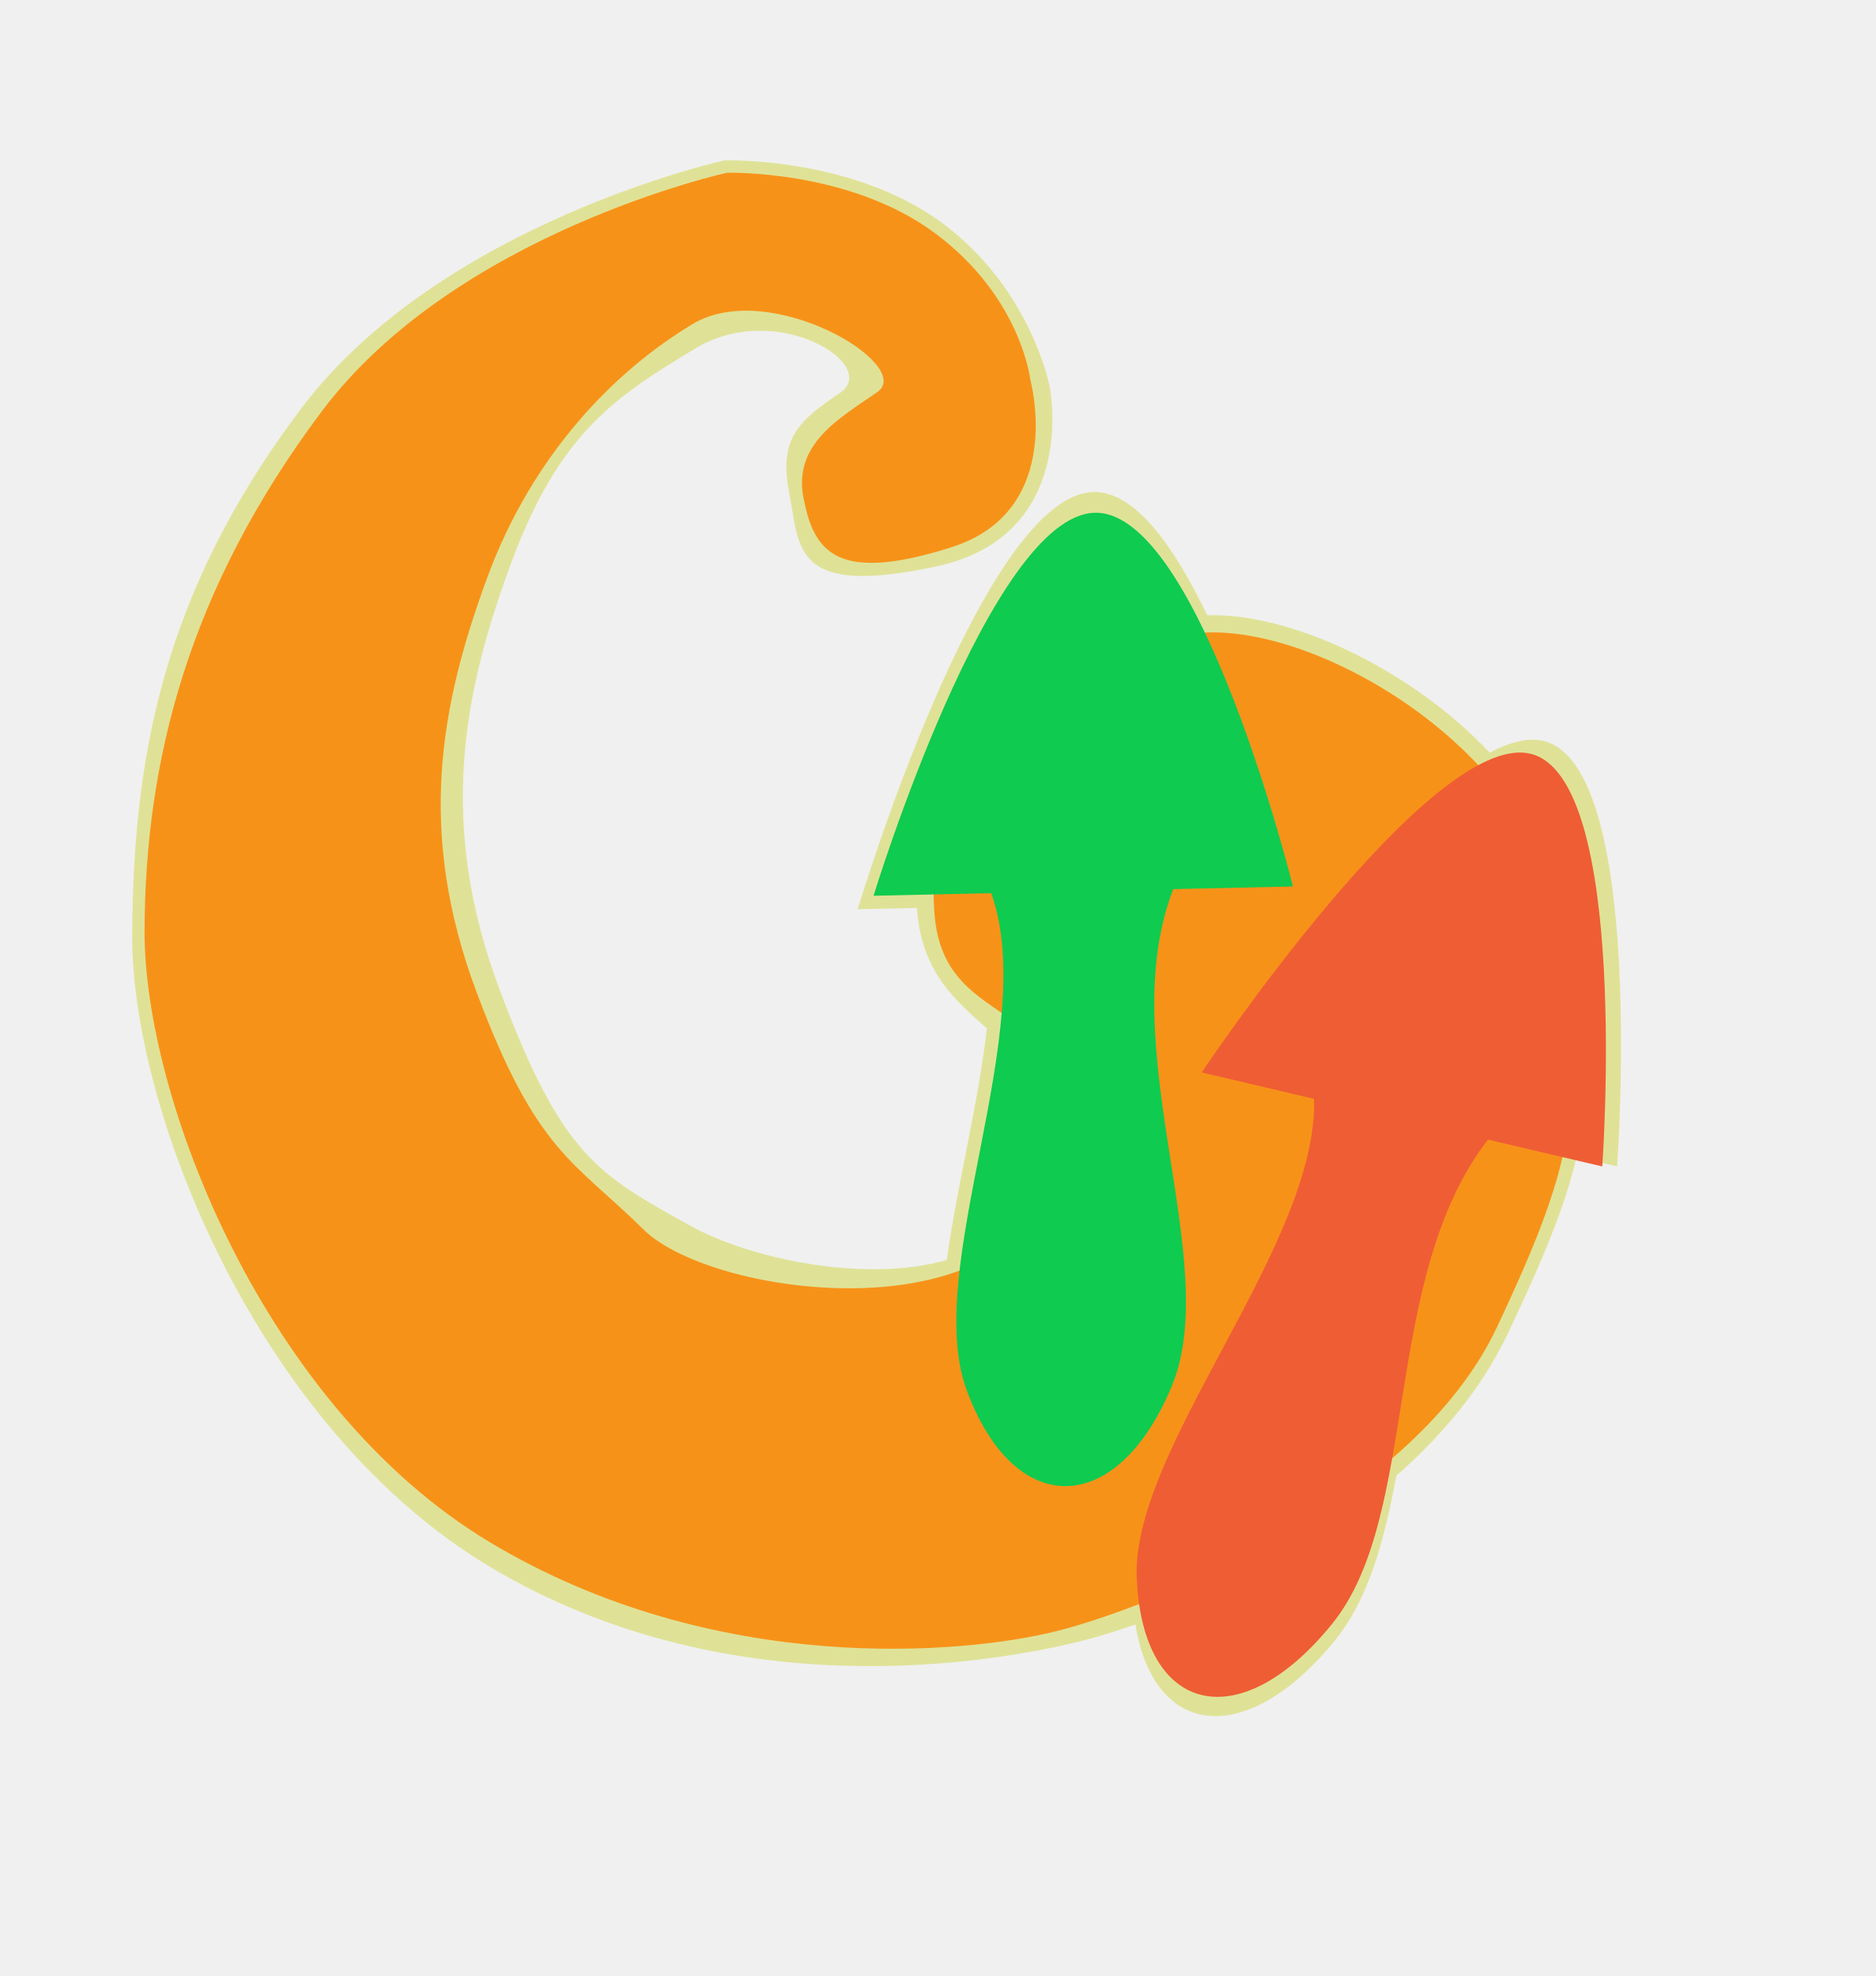
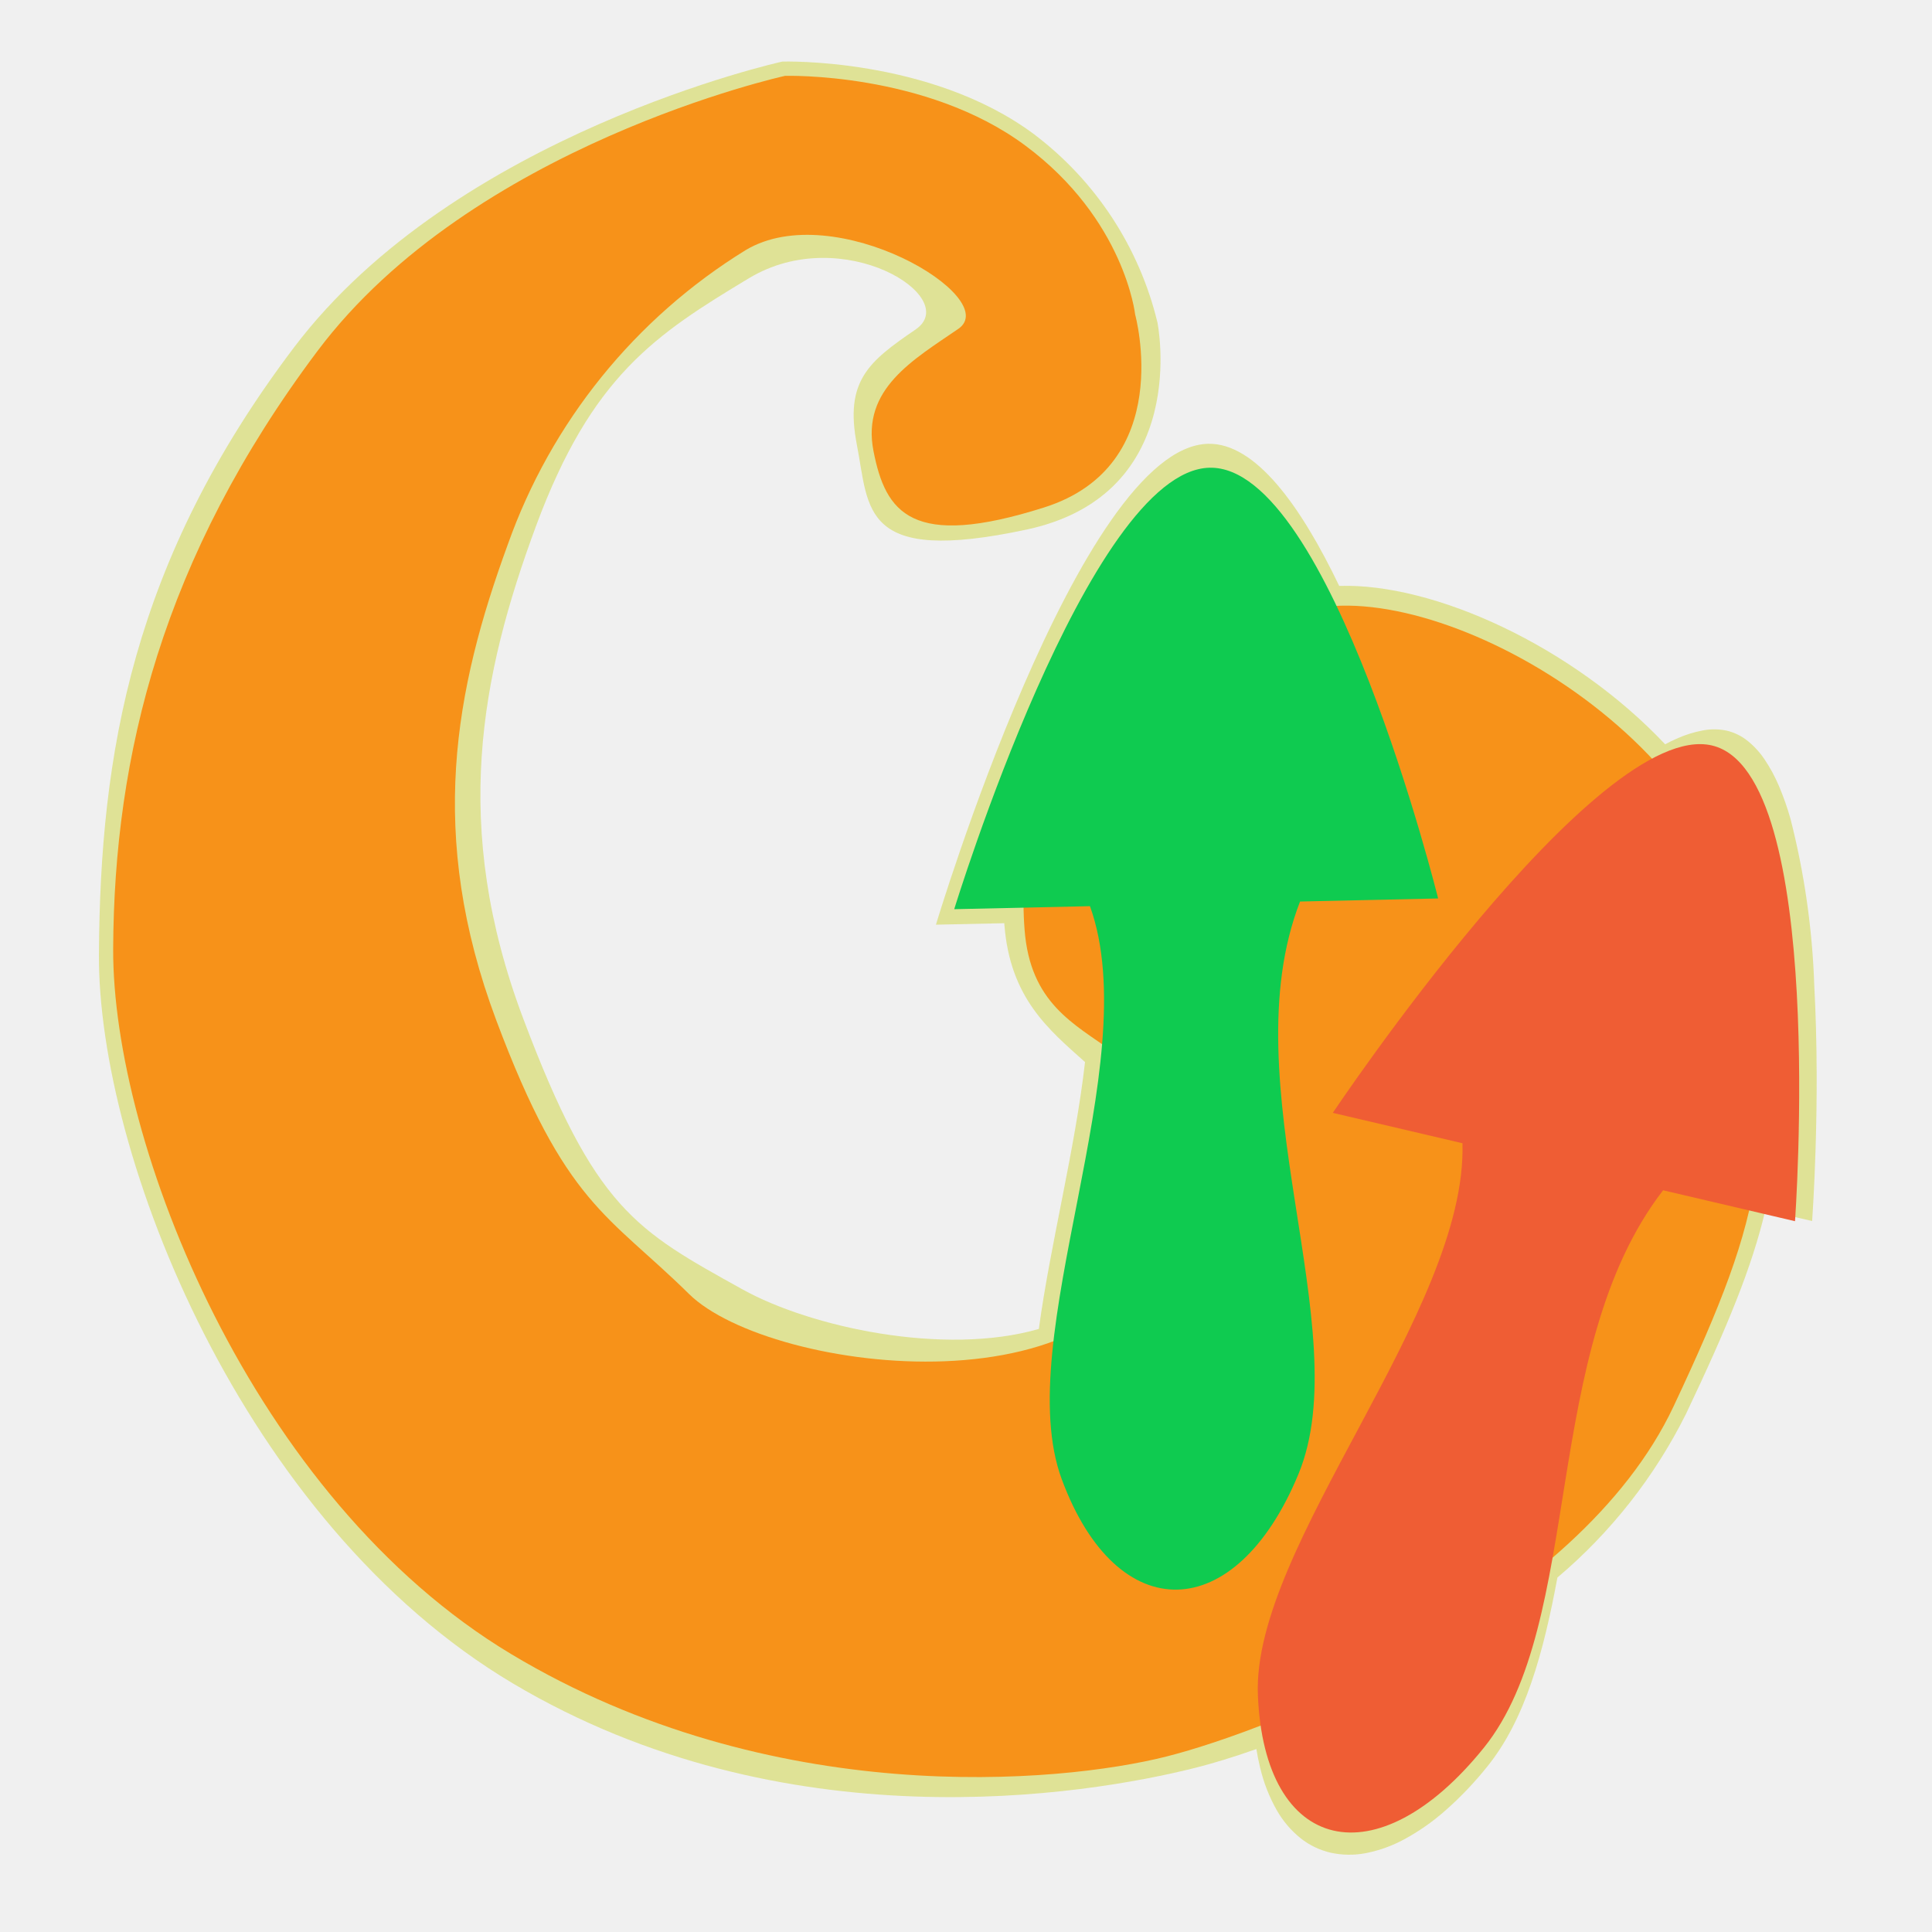
- <svg xmlns="http://www.w3.org/2000/svg" width="1366.668" height="1440.206" viewBox="0 0 1366.668 1440.206">
+ <svg xmlns="http://www.w3.org/2000/svg" width="200" height="200" viewBox="0 0 200 200">
  <defs>
-     <style>.a{fill:rgba(199,206,17,0.4);}.b{fill:#f79219;}.c{fill:#0fcb50;}.d{fill:#ef5d34;}</style>
+     <clipPath id="clip-path">
+       <path id="Path_28" data-name="Path 28" d="M0,0H200V200H0Z" transform="translate(-4567 -2007)" fill="#fff" stroke="#707070" stroke-width="1" />
+     </clipPath>
  </defs>
-   <g transform="translate(128.292 147.378) rotate(-11)">
-     <path class="a" d="M683.275,1182.375a54.919,54.919,0,0,1-21.6-4.536,48,48,0,0,1-16.894-12.623,62.213,62.213,0,0,1-11.421-20.427,101.55,101.55,0,0,1-5.092-27.912q-.309-5.942-.1-12.315c-15.437,2.31-29.011,3.687-39.97,4.29-72.521,3.994-264.6-2.106-413.017-134.594S-18.43,595.873,6.451,471.73s68-239.908,194.268-353.241S537.853,0,537.853,0s91.541,14.827,146.625,74.7,54.471,132.466,54.471,132.466.951,110.768-106.165,112.768-94.93-31.682-94.93-72.983,17.381-50.367,50.34-64.6-32.3-75.556-97.079-51.938S381.622,172.131,329.085,258.6,240.139,434.849,261.7,562.477,306.179,707.74,365.032,757.339C402.5,788.913,481.816,823.124,543.964,817.6c17.345-51.12,44.145-107.132,60.849-160.094-18.359-24.263-38.823-48.552-33.413-95.032.035-.3.071-.6.107-.9l-42.553-7.3S675.515,274.834,755.732,288.589c29.445,5.049,49.95,49.6,64.112,103.978,59.081,9.526,137.437,65.573,182.975,137.576q3.776-1.149,7.307-1.97a72.046,72.046,0,0,1,17.807-2.082,38.417,38.417,0,0,1,14.775,3.064,33.322,33.322,0,0,1,11.484,8.64,52.956,52.956,0,0,1,8.446,13.782,98.356,98.356,0,0,1,5.676,18.167,176.014,176.014,0,0,1,3.2,21.753c2.444,27.483.61,63.476-5.455,106.982-2.383,17.1-5.433,35.41-9.066,54.427-2.906,15.216-6.19,30.915-9.759,46.662-5.434,23.972-9.9,40.807-10.817,44.23l-27.7-12.348c-15.068,33.676-38.007,68.391-73.822,116.951-26.174,35.487-61.206,63.737-99.411,86.018-17.624,44.719-37.062,84.412-66.629,109.154a221.719,221.719,0,0,1-31.168,22.075,139.086,139.086,0,0,1-28.808,12.8,85.034,85.034,0,0,1-24.553,3.932C683.974,1182.383,683.625,1182.381,683.275,1182.375Z" transform="translate(-139.703 46.348)" />
-     <path class="b" d="M378.51,308.937c0,39.919,11.707,65.826,99.045,55.7S557.2,255.907,557.2,255.907s5.051-60.321-47.747-118.194-140.54-72.2-140.54-72.2S166.8,70.493,45.772,180.035-129.1,406.471-152.952,526.462s19.469,357.662,161.723,485.719S333.034,1158.557,402.546,1154.7s272.8-41.5,356.682-156.185S853.3,849.046,859.8,713.531s-163.452-271.8-244.37-251.656c-131.714,32.791-190.342,69.894-201.04,162.573s99.07,72.016,53,194.392-264.278,50.686-304.983-8.786S96.554,740.068,75.888,616.708,90.12,406.575,140.477,323,261.839,191.321,323.5,168.932s153.956,60.727,122.364,74.486S378.51,269.018,378.51,308.937Z" transform="translate(29.172 -9.974)" />
-     <path class="c" d="M64.482,637.877C31.569,549.18,118.2,375.325,82.265,275.389l-85.733,1.9S81.4-.163,157.807-1.857s144.352,272.37,144.352,272.37l-87.215,1.934c-44.685,114.924,36.633,271.118-1.045,362.116-19.861,47.97-48.469,72.369-76.485,72.99S81.974,685.018,64.482,637.877Z" transform="translate(458.778 321.655) rotate(11)" />
-     <path class="d" d="M48.321,652.054C18.7,562.242,108.64,382.388,76.392,281.166l-84.011,4.105S83.646-.409,158.517-4.067s133.35,274.7,133.35,274.7L206.4,274.813c-47.137,118.572,27.9,276.141-11.669,370.086-20.86,49.523-49.591,75.179-77.044,76.521S64.065,699.788,48.321,652.054Z" transform="matrix(0.891, 0.454, -0.454, 0.891, 748.91, 514.525)" />
+   <g id="Mask_Group_3" data-name="Mask Group 3" transform="translate(4567 2007)" clip-path="url(#clip-path)">
+     <g id="Icon" transform="translate(-4572.55 -1983.824) rotate(-11)">
+       <path id="shadow" d="M112.028,193.6a9.012,9.012,0,0,1-3.541-.743,7.872,7.872,0,0,1-2.769-2.067,10.188,10.188,0,0,1-1.873-3.345,16.613,16.613,0,0,1-.836-4.57q-.051-.973-.017-2.016c-2.53.378-4.755.6-6.551.7-11.886.651-43.368-.354-67.7-22.05S-3,97.553,1.074,77.23,12.211,37.956,32.9,19.406,88.152.019,88.152.019s15,2.431,24.034,12.235a34.565,34.565,0,0,1,8.932,21.689s.16,18.135-17.4,18.458-15.56-5.19-15.561-11.952,2.847-8.245,8.248-10.574S91.112,17.5,80.5,21.369s-17.944,6.826-26.551,20.98S39.373,71.2,42.912,92.1,50.207,115.88,59.854,124C66,129.172,79,134.776,89.183,133.874c2.841-8.369,7.231-17.538,9.967-26.208-3.01-3.973-6.365-7.95-5.48-15.559l.017-.147-6.974-1.2s24.011-45.745,37.158-43.49C128.7,48.1,132.06,55.4,134.383,64.3c9.684,1.562,22.528,10.74,29.994,22.53q.619-.188,1.2-.322a11.82,11.82,0,0,1,2.918-.34,6.3,6.3,0,0,1,2.422.5,5.464,5.464,0,0,1,1.882,1.415,8.673,8.673,0,0,1,1.385,2.257,16.1,16.1,0,0,1,.931,2.974,28.793,28.793,0,0,1,.526,3.561,80.586,80.586,0,0,1-.89,17.514c-.39,2.8-.889,5.8-1.484,8.91-.476,2.491-1.013,5.061-1.6,7.639-.89,3.924-1.621,6.68-1.771,7.241l-4.541-2.023c-2.468,5.513-6.227,11.2-12.095,19.144a53.363,53.363,0,0,1-16.29,14.079c-2.887,7.32-6.071,13.818-10.916,17.868a36.313,36.313,0,0,1-5.107,3.613,22.8,22.8,0,0,1-4.721,2.095,13.948,13.948,0,0,1-4.024.643Z" transform="translate(0 0)" fill="rgba(199,206,17,0.4)" />
+       <path id="Path_1" data-name="Path 1" d="M88.126,39.872c0,6.535,1.921,10.777,16.235,9.122s13.05-17.8,13.05-17.8.826-9.875-7.83-19.352S86.545.019,86.545.019,53.419.828,33.588,18.757,4.935,55.822,1.03,75.466s3.2,58.556,26.523,79.526S80.7,178.967,92.1,178.338s44.709-6.784,58.453-25.557,15.412-24.466,16.474-46.652-26.8-44.5-40.06-41.209c-21.586,5.364-31.194,11.436-32.944,26.608s16.24,11.794,8.694,31.827-43.312,8.289-49.986-1.449-10.8-11.46-14.188-31.657,2.325-34.4,10.575-48.083A58.908,58.908,0,0,1,79.106,16.949c10.106-3.663,25.235,9.948,20.058,12.2S88.125,33.337,88.126,39.872Z" transform="translate(1.597 1.504)" fill="#f79219" />
+       <path id="green_up" data-name="green up" d="M11.137,104.731c-5.394-14.52,8.8-42.982,2.915-59.343L0,45.7S13.91.279,26.433,0s23.66,44.59,23.66,44.59L35.8,44.907c-7.324,18.814,6,44.384-.171,59.282-3.255,7.853-7.944,11.847-12.536,11.949S14,112.449,11.137,104.731Z" transform="translate(97.598 44.686) rotate(11)" fill="#0fcb50" />
+       <path id="red_up" data-name="red up" d="M9.134,107.426c-4.85-14.7,9.9-44.154,4.619-60.725l-13.769.676S14.957.6,27.228,0s21.84,44.969,21.84,44.969l-14.007.688C27.33,65.07,39.62,90.864,33.13,106.247,29.709,114.356,25,118.558,20.5,118.779S11.712,115.24,9.134,107.426Z" transform="matrix(0.891, 0.454, -0.454, 0.891, 144.849, 75.515)" fill="#ef5d34" />
+     </g>
  </g>
</svg>
